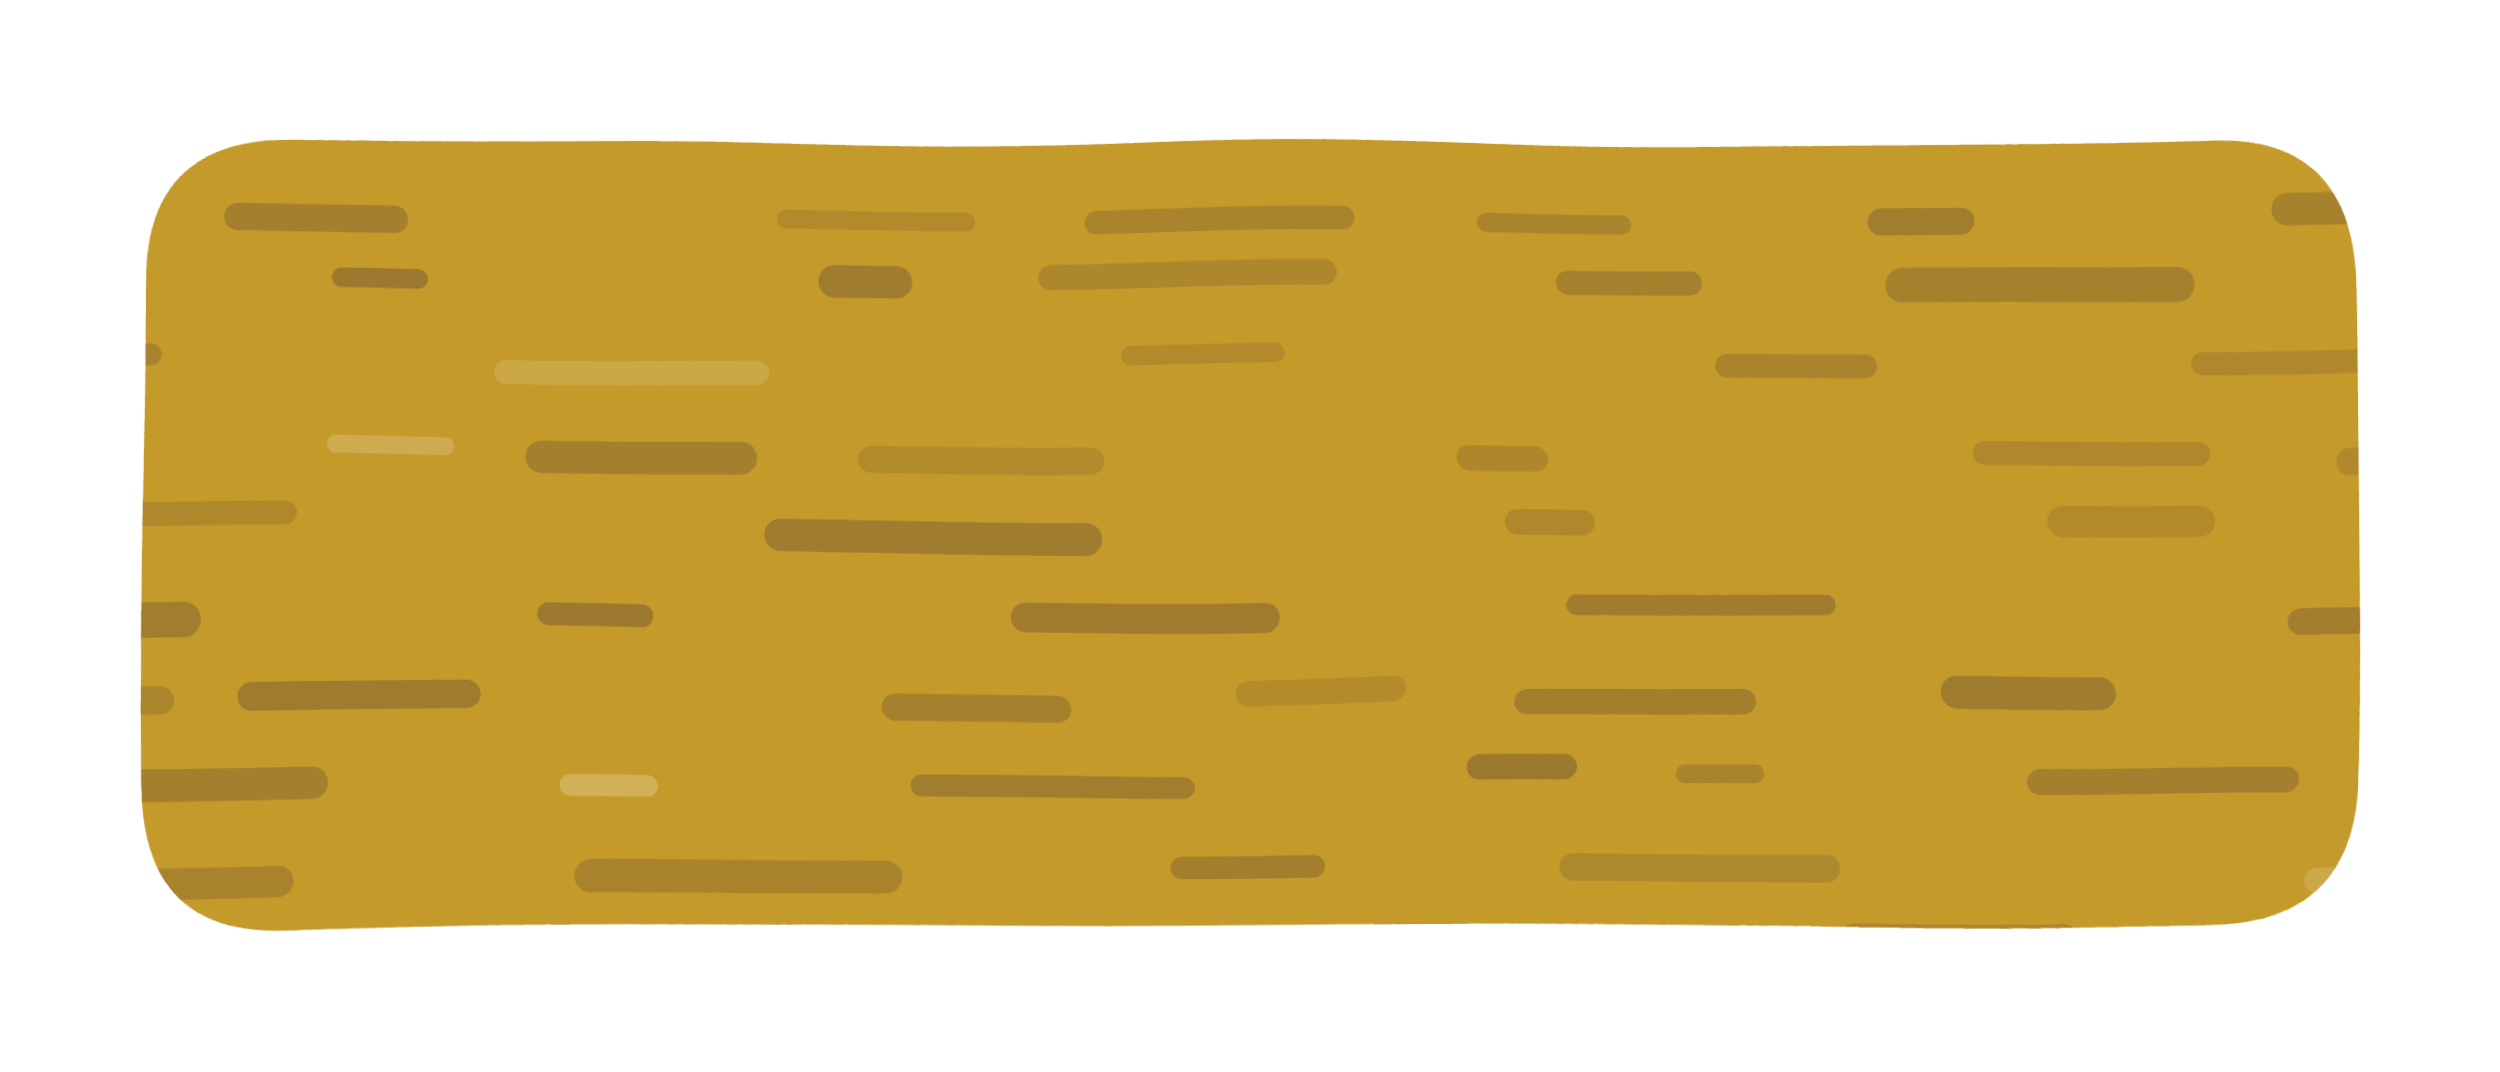
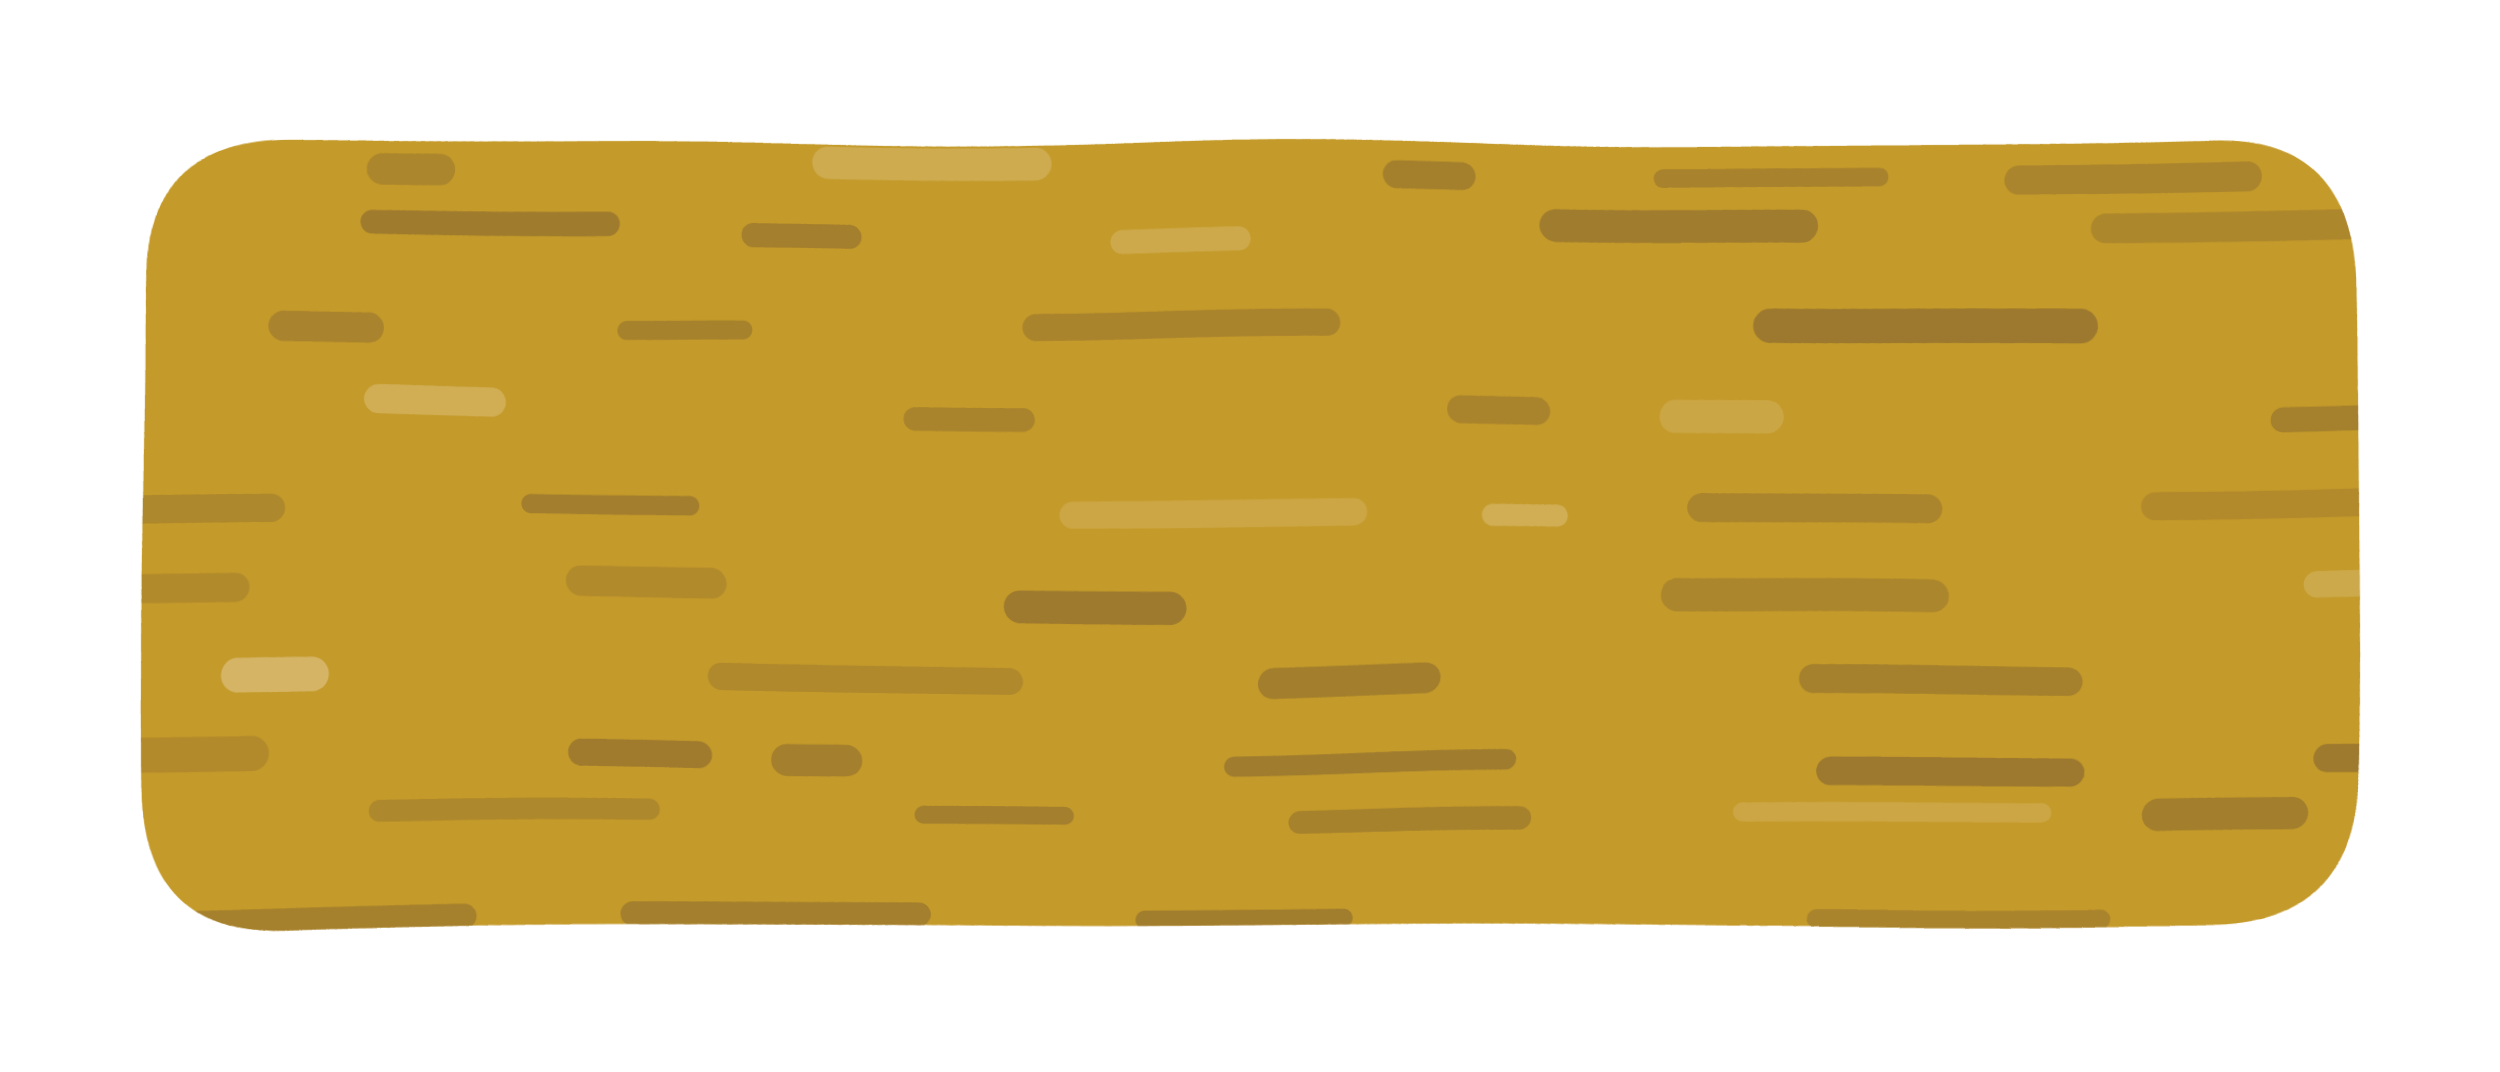
<svg xmlns="http://www.w3.org/2000/svg" width="70" height="30" viewBox="0 0 70 30">
  <defs>
    <filter id="rough" x="-10%" y="-10%" width="120%" height="120%">
      <feTurbulence type="fractalNoise" baseFrequency="0.05" numOctaves="2" seed="63" />
      <feDisplacementMap in="SourceGraphic" scale="0.8" xChannelSelector="R" yChannelSelector="G" />
    </filter>
  </defs>
  <g filter="url(#rough)">
-     <clipPath id="f1s19">
+     <clipPath id="f1s20">
      <path d="M8,4 H62 Q66,4 66,8 V22 Q66,26 62,26 H8 Q4,26 4,22 V8 Q4,4 8,4 Z" />
    </clipPath>
    <path d="M8,4 H62 Q66,4 66,8 V22 Q66,26 62,26 H8 Q4,26 4,22 V8 Q4,4 8,4 Z" fill="#c49a2a" />
-     <g clip-path="url(#f1s19)" stroke-linecap="round">
-       <path d="M-1.60,3.07 h5.64" stroke="#937130" stroke-width="0.95" stroke-opacity="0.56" />
-       <path d="M17.76,3.38 h4.47" stroke="#d9bd75" stroke-width="0.92" stroke-opacity="0.37" />
-       <path d="M28.39,3.14 h2.25" stroke="#937130" stroke-width="0.88" stroke-opacity="0.74" />
-       <path d="M35.91,3.58 h3.23" stroke="#937130" stroke-width="0.62" stroke-opacity="0.72" />
-       <path d="M45.41,3.13 h8.00" stroke="#937130" stroke-width="0.58" stroke-opacity="0.68" />
-       <path d="M63.03,3.10 h4.17" stroke="#937130" stroke-width="0.71" stroke-opacity="0.53" />
-       <path d="M71.58,3.01 h6.56" stroke="#937130" stroke-width="0.94" stroke-opacity="0.69" />
-       <path d="M6.55,6.20 h4.40" stroke="#937130" stroke-width="0.77" stroke-opacity="0.66" />
-       <path d="M22.06,6.12 h5.03" stroke="#937130" stroke-width="0.52" stroke-opacity="0.37" />
-       <path d="M30.71,6.17 h6.97" stroke="#937130" stroke-width="0.65" stroke-opacity="0.54" />
-       <path d="M41.71,6.21 h3.67" stroke="#937130" stroke-width="0.54" stroke-opacity="0.52" />
-       <path d="M52.67,6.14 h2.26" stroke="#937130" stroke-width="0.75" stroke-opacity="0.71" />
-       <path d="M64.06,5.91 h3.00" stroke="#937130" stroke-width="0.87" stroke-opacity="0.58" />
-       <path d="M77.28,6.00 h6.09" stroke="#937130" stroke-width="0.76" stroke-opacity="0.38" />
-       <path d="M9.49,7.86 h2.13" stroke="#937130" stroke-width="0.55" stroke-opacity="0.79" />
-       <path d="M23.41,7.84 h1.72" stroke="#937130" stroke-width="0.91" stroke-opacity="0.75" />
-       <path d="M29.45,7.68 h7.65" stroke="#937130" stroke-width="0.71" stroke-opacity="0.47" />
-       <path d="M43.91,7.85 h3.37" stroke="#937130" stroke-width="0.67" stroke-opacity="0.64" />
-       <path d="M53.30,7.89 h7.66" stroke="#937130" stroke-width="0.95" stroke-opacity="0.64" />
-       <path d="M67.62,7.67 h1.90" stroke="#937130" stroke-width="0.52" stroke-opacity="0.64" />
-       <path d="M0.66,10.11 h3.49" stroke="#937130" stroke-width="0.61" stroke-opacity="0.57" />
-       <path d="M14.14,10.42 h7.10" stroke="#d9bd75" stroke-width="0.68" stroke-opacity="0.37" />
-       <path d="M31.63,9.92 h4.01" stroke="#937130" stroke-width="0.54" stroke-opacity="0.36" />
-       <path d="M48.34,10.14 h3.95" stroke="#937130" stroke-width="0.66" stroke-opacity="0.52" />
-       <path d="M61.65,10.05 h6.79" stroke="#937130" stroke-width="0.64" stroke-opacity="0.42" />
-       <path d="M9.39,12.60 h3.05" stroke="#d9bd75" stroke-width="0.52" stroke-opacity="0.48" />
-       <path d="M15.19,12.83 h5.62" stroke="#937130" stroke-width="0.93" stroke-opacity="0.66" />
-       <path d="M24.47,12.82 h6.08" stroke="#937130" stroke-width="0.75" stroke-opacity="0.39" />
-       <path d="M41.04,12.82 h1.86" stroke="#937130" stroke-width="0.71" stroke-opacity="0.44" />
-       <path d="M55.68,12.54 h5.84" stroke="#937130" stroke-width="0.66" stroke-opacity="0.42" />
-       <path d="M65.76,12.84 h4.58" stroke="#937130" stroke-width="0.78" stroke-opacity="0.40" />
-       <path d="M-0.07,14.55 h8.06" stroke="#937130" stroke-width="0.66" stroke-opacity="0.42" />
-       <path d="M21.94,14.97 h8.49" stroke="#937130" stroke-width="0.90" stroke-opacity="0.73" />
-       <path d="M42.38,14.59 h1.84" stroke="#937130" stroke-width="0.72" stroke-opacity="0.42" />
-       <path d="M57.84,14.44 h3.72" stroke="#937130" stroke-width="0.89" stroke-opacity="0.37" />
-       <path d="M67.05,14.64 h5.75" stroke="#937130" stroke-width="0.52" stroke-opacity="0.53" />
-       <path d="M-1.35,17.44 h6.55" stroke="#937130" stroke-width="0.96" stroke-opacity="0.70" />
-       <path d="M15.37,17.30 h2.66" stroke="#937130" stroke-width="0.64" stroke-opacity="0.79" />
-       <path d="M28.71,17.14 h6.65" stroke="#937130" stroke-width="0.82" stroke-opacity="0.74" />
-       <path d="M44.08,16.92 h7.11" stroke="#937130" stroke-width="0.59" stroke-opacity="0.72" />
-       <path d="M64.39,17.39 h6.97" stroke="#937130" stroke-width="0.77" stroke-opacity="0.69" />
-       <path d="M0.17,19.62 h4.38" stroke="#937130" stroke-width="0.77" stroke-opacity="0.48" />
-       <path d="M7.10,19.54 h5.94" stroke="#937130" stroke-width="0.78" stroke-opacity="0.76" />
-       <path d="M25.04,19.71 h4.52" stroke="#937130" stroke-width="0.77" stroke-opacity="0.62" />
-       <path d="M34.94,19.23 h4.04" stroke="#937130" stroke-width="0.72" stroke-opacity="0.35" />
-       <path d="M42.75,19.68 h6.07" stroke="#937130" stroke-width="0.72" stroke-opacity="0.68" />
-       <path d="M54.87,19.39 h3.91" stroke="#937130" stroke-width="0.95" stroke-opacity="0.73" />
-       <path d="M70.03,19.37 h5.77" stroke="#937130" stroke-width="0.61" stroke-opacity="0.43" />
-       <path d="M2.88,21.92 h5.88" stroke="#937130" stroke-width="0.88" stroke-opacity="0.66" />
-       <path d="M15.93,22.07 h2.15" stroke="#d9bd75" stroke-width="0.62" stroke-opacity="0.63" />
-       <path d="M25.76,21.95 h7.35" stroke="#937130" stroke-width="0.64" stroke-opacity="0.70" />
-       <path d="M41.48,21.54 h2.34" stroke="#937130" stroke-width="0.73" stroke-opacity="0.79" />
-       <path d="M47.20,21.72 h1.97" stroke="#937130" stroke-width="0.52" stroke-opacity="0.53" />
-       <path d="M57.16,21.92 h6.83" stroke="#937130" stroke-width="0.73" stroke-opacity="0.65" />
-       <path d="M78.37,21.78 h6.74" stroke="#937130" stroke-width="0.92" stroke-opacity="0.75" />
-       <path d="M3.44,24.62 h4.36" stroke="#937130" stroke-width="0.87" stroke-opacity="0.57" />
-       <path d="M16.53,24.62 h8.22" stroke="#937130" stroke-width="0.95" stroke-opacity="0.56" />
-       <path d="M33.07,24.31 h3.76" stroke="#937130" stroke-width="0.66" stroke-opacity="0.68" />
-       <path d="M44.16,24.39 h7.10" stroke="#937130" stroke-width="0.77" stroke-opacity="0.43" />
-       <path d="M64.94,24.78 h2.78" stroke="#d9bd75" stroke-width="0.72" stroke-opacity="0.42" />
-       <path d="M78.33,24.39 h7.31" stroke="#937130" stroke-width="0.94" stroke-opacity="0.59" />
-       <path d="M1.47,26.14 h1.75" stroke="#937130" stroke-width="0.77" stroke-opacity="0.79" />
-       <path d="M15.47,26.26 h6.66" stroke="#937130" stroke-width="0.54" stroke-opacity="0.67" />
-       <path d="M26.88,26.56 h8.01" stroke="#937130" stroke-width="0.89" stroke-opacity="0.59" />
-       <path d="M38.69,26.35 h2.49" stroke="#937130" stroke-width="0.74" stroke-opacity="0.75" />
-       <path d="M52.08,26.26 h5.82" stroke="#937130" stroke-width="0.72" stroke-opacity="0.49" />
-       <path d="M63.58,26.45 h3.49" stroke="#937130" stroke-width="0.75" stroke-opacity="0.46" />
-       <path d="M73.52,26.15 h5.96" stroke="#937130" stroke-width="0.64" stroke-opacity="0.65" />
+     <g clip-path="url(#f1s20)" stroke-linecap="round">
+       <path d="M0.99,3.18 h2.95" stroke="#937130" stroke-width="0.62" stroke-opacity="0.58" />
+       <path d="M7.37,3.20 h8.07" stroke="#937130" stroke-width="0.62" stroke-opacity="0.45" />
+       <path d="M22.49,3.25 h2.81" stroke="#937130" stroke-width="0.85" stroke-opacity="0.44" />
+       <path d="M31.17,2.91 h4.08" stroke="#d9bd75" stroke-width="0.76" stroke-opacity="0.62" />
+       <path d="M46.05,3.07 h2.63" stroke="#937130" stroke-width="0.75" stroke-opacity="0.46" />
+       <path d="M56.88,3.20 h4.11" stroke="#937130" stroke-width="0.83" stroke-opacity="0.44" />
+       <path d="M68.29,2.86 h3.35" stroke="#937130" stroke-width="0.58" stroke-opacity="0.63" />
+       <path d="M10.61,4.79 h1.61" stroke="#937130" stroke-width="0.88" stroke-opacity="0.49" />
+       <path d="M23.26,4.51 h5.77" stroke="#d9bd75" stroke-width="0.91" stroke-opacity="0.49" />
+       <path d="M39.21,4.94 h1.81" stroke="#937130" stroke-width="0.78" stroke-opacity="0.63" />
+       <path d="M46.53,4.89 h6.08" stroke="#937130" stroke-width="0.52" stroke-opacity="0.57" />
+       <path d="M56.53,5.00 h6.43" stroke="#937130" stroke-width="0.81" stroke-opacity="0.50" />
+       <path d="M76.81,4.94 h7.16" stroke="#937130" stroke-width="0.81" stroke-opacity="0.43" />
+       <path d="M10.34,6.28 h6.67" stroke="#937130" stroke-width="0.67" stroke-opacity="0.76" />
+       <path d="M21.13,6.58 h2.71" stroke="#937130" stroke-width="0.67" stroke-opacity="0.65" />
+       <path d="M31.43,6.73 h3.27" stroke="#d9bd75" stroke-width="0.67" stroke-opacity="0.44" />
+       <path d="M43.61,6.25 h6.81" stroke="#937130" stroke-width="0.92" stroke-opacity="0.73" />
+       <path d="M58.96,6.35 h8.00" stroke="#937130" stroke-width="0.81" stroke-opacity="0.47" />
+       <path d="M73.47,6.74 h2.81" stroke="#937130" stroke-width="0.89" stroke-opacity="0.69" />
+       <path d="M-0.21,9.25 h2.95" stroke="#937130" stroke-width="0.92" stroke-opacity="0.78" />
+       <path d="M7.88,9.27 h2.36" stroke="#937130" stroke-width="0.86" stroke-opacity="0.55" />
+       <path d="M17.57,9.22 h3.26" stroke="#937130" stroke-width="0.53" stroke-opacity="0.60" />
+       <path d="M29.03,9.08 h8.10" stroke="#937130" stroke-width="0.76" stroke-opacity="0.53" />
+       <path d="M49.55,9.02 h8.75" stroke="#937130" stroke-width="0.95" stroke-opacity="0.79" />
+       <path d="M71.13,9.25 h7.65" stroke="#937130" stroke-width="0.63" stroke-opacity="0.36" />
+       <path d="M10.56,11.29 h3.17" stroke="#d9bd75" stroke-width="0.84" stroke-opacity="0.57" />
+       <path d="M25.68,11.67 h2.99" stroke="#937130" stroke-width="0.66" stroke-opacity="0.53" />
+       <path d="M40.85,11.47 h2.10" stroke="#937130" stroke-width="0.78" stroke-opacity="0.52" />
+       <path d="M46.89,11.56 h2.62" stroke="#d9bd75" stroke-width="0.93" stroke-opacity="0.36" />
+       <path d="M63.87,11.62 h2.62" stroke="#937130" stroke-width="0.69" stroke-opacity="0.64" />
+       <path d="M79.58,11.74 h5.98" stroke="#937130" stroke-width="0.53" stroke-opacity="0.57" />
+       <path d="M-0.08,14.42 h7.68" stroke="#937130" stroke-width="0.78" stroke-opacity="0.43" />
+       <path d="M14.90,14.18 h4.51" stroke="#937130" stroke-width="0.55" stroke-opacity="0.69" />
+       <path d="M30.07,14.30 h7.71" stroke="#d9bd75" stroke-width="0.75" stroke-opacity="0.35" />
+       <path d="M41.68,14.40 h1.82" stroke="#d9bd75" stroke-width="0.62" stroke-opacity="0.57" />
+       <path d="M47.65,14.13 h6.44" stroke="#937130" stroke-width="0.82" stroke-opacity="0.50" />
+       <path d="M60.36,14.00 h6.54" stroke="#937130" stroke-width="0.79" stroke-opacity="0.37" />
+       <path d="M73.59,14.28 h1.83" stroke="#937130" stroke-width="0.85" stroke-opacity="0.58" />
+       <path d="M-0.44,16.59 h7.07" stroke="#937130" stroke-width="0.79" stroke-opacity="0.39" />
+       <path d="M16.31,16.35 h3.68" stroke="#937130" stroke-width="0.86" stroke-opacity="0.38" />
+       <path d="M28.57,16.85 h4.17" stroke="#937130" stroke-width="0.91" stroke-opacity="0.77" />
+       <path d="M46.96,16.62 h7.23" stroke="#937130" stroke-width="0.95" stroke-opacity="0.48" />
+       <path d="M64.83,16.32 h1.66" stroke="#d9bd75" stroke-width="0.77" stroke-opacity="0.43" />
+       <path d="M79.95,16.50 h6.02" stroke="#937130" stroke-width="0.67" stroke-opacity="0.60" />
+       <path d="M6.72,18.96 h2.04" stroke="#d9bd75" stroke-width="0.94" stroke-opacity="0.79" />
+       <path d="M20.22,18.94 h8.00" stroke="#937130" stroke-width="0.76" stroke-opacity="0.41" />
+       <path d="M35.63,18.96 h4.23" stroke="#937130" stroke-width="0.87" stroke-opacity="0.68" />
+       <path d="M50.83,19.04 h7.09" stroke="#937130" stroke-width="0.83" stroke-opacity="0.61" />
+       <path d="M67.27,19.18 h1.61" stroke="#937130" stroke-width="0.92" stroke-opacity="0.55" />
+       <path d="M3.84,21.09 h3.26" stroke="#937130" stroke-width="0.95" stroke-opacity="0.36" />
+       <path d="M16.25,21.15 h3.29" stroke="#937130" stroke-width="0.76" stroke-opacity="0.74" />
+       <path d="M22.02,21.25 h1.62" stroke="#937130" stroke-width="0.91" stroke-opacity="0.66" />
+       <path d="M34.56,21.33 h7.63" stroke="#937130" stroke-width="0.59" stroke-opacity="0.73" />
+       <path d="M51.31,21.65 h6.67" stroke="#937130" stroke-width="0.80" stroke-opacity="0.79" />
+       <path d="M65.14,21.32 h5.21" stroke="#937130" stroke-width="0.80" stroke-opacity="0.77" />
+       <path d="M0.39,23.00 h2.88" stroke="#d9bd75" stroke-width="0.84" stroke-opacity="0.45" />
+       <path d="M10.63,22.73 h7.51" stroke="#937130" stroke-width="0.60" stroke-opacity="0.45" />
+       <path d="M25.81,22.80 h3.93" stroke="#937130" stroke-width="0.52" stroke-opacity="0.67" />
+       <path d="M36.44,23.01 h6.18" stroke="#937130" stroke-width="0.67" stroke-opacity="0.58" />
+       <path d="M48.84,22.79 h8.37" stroke="#d9bd75" stroke-width="0.54" stroke-opacity="0.35" />
+       <path d="M60.45,22.88 h3.73" stroke="#937130" stroke-width="0.91" stroke-opacity="0.68" />
+       <path d="M72.87,23.29 h7.81" stroke="#937130" stroke-width="0.94" stroke-opacity="0.67" />
+       <path d="M4.97,25.74 h8.03" stroke="#937130" stroke-width="0.73" stroke-opacity="0.61" />
+       <path d="M17.71,25.70 h7.98" stroke="#937130" stroke-width="0.70" stroke-opacity="0.65" />
+       <path d="M32.02,25.82 h5.68" stroke="#937130" stroke-width="0.53" stroke-opacity="0.70" />
+       <path d="M51.02,25.79 h7.88" stroke="#937130" stroke-width="0.55" stroke-opacity="0.52" />
+       <path d="M65.85,25.73 h5.64" stroke="#937130" stroke-width="0.74" stroke-opacity="0.48" />
    </g>
  </g>
</svg>
